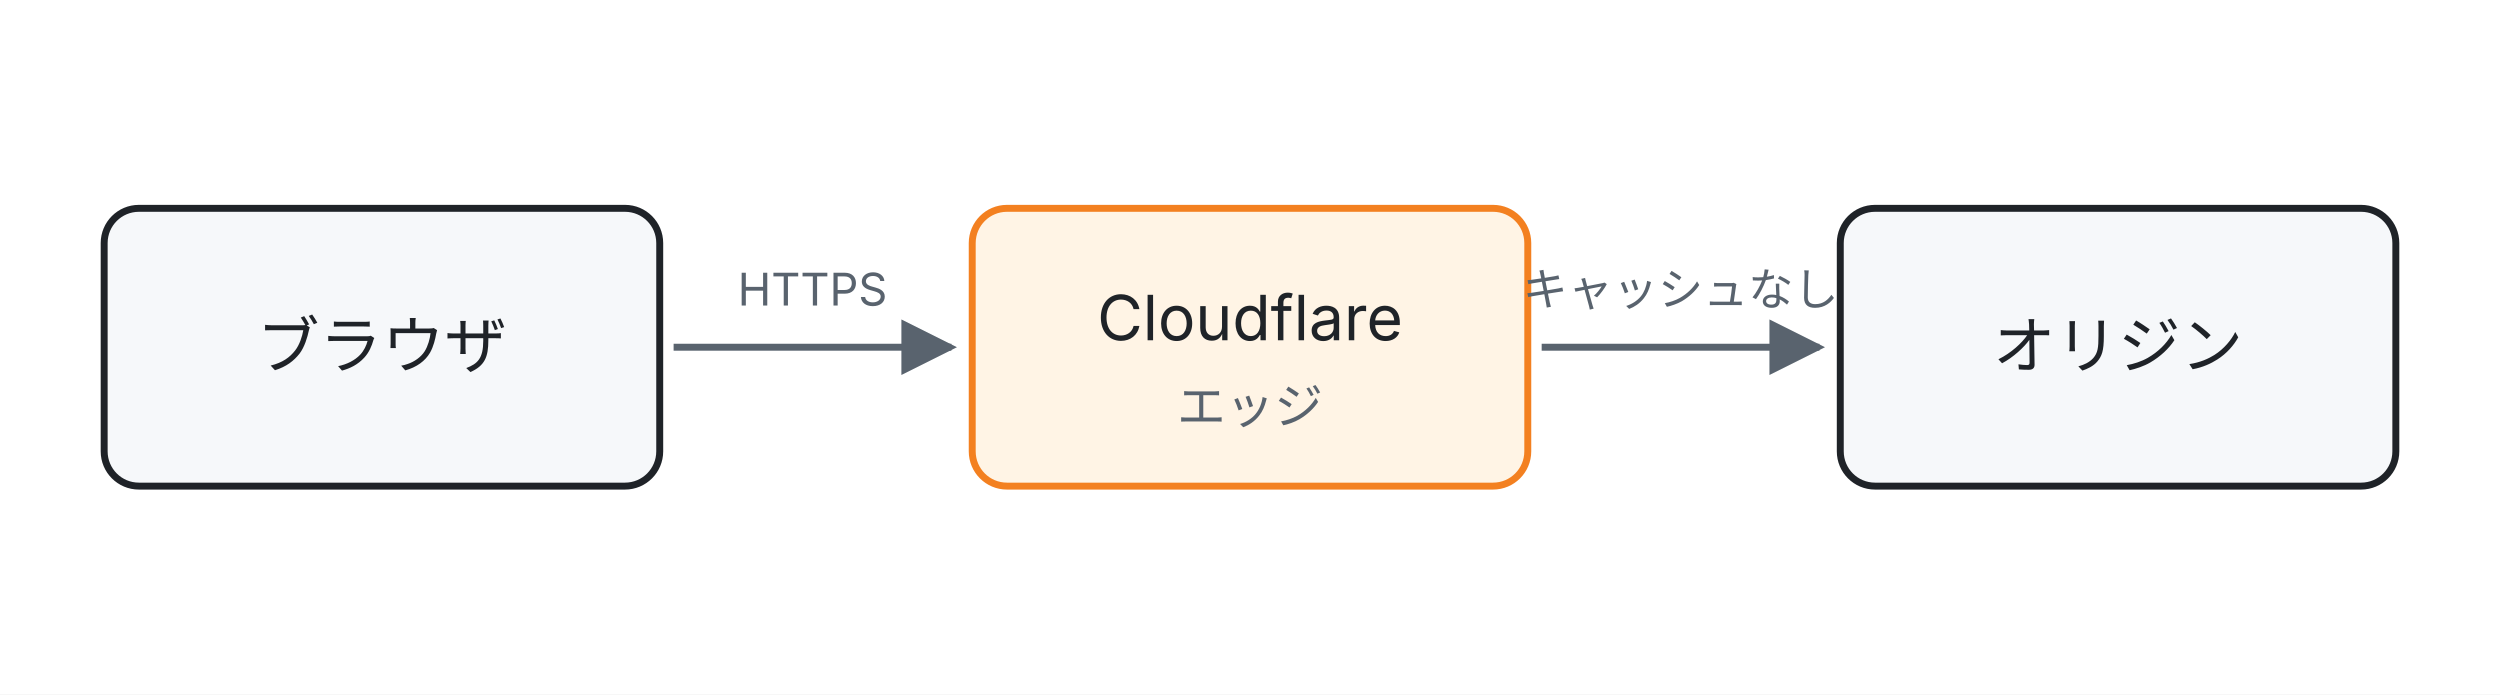
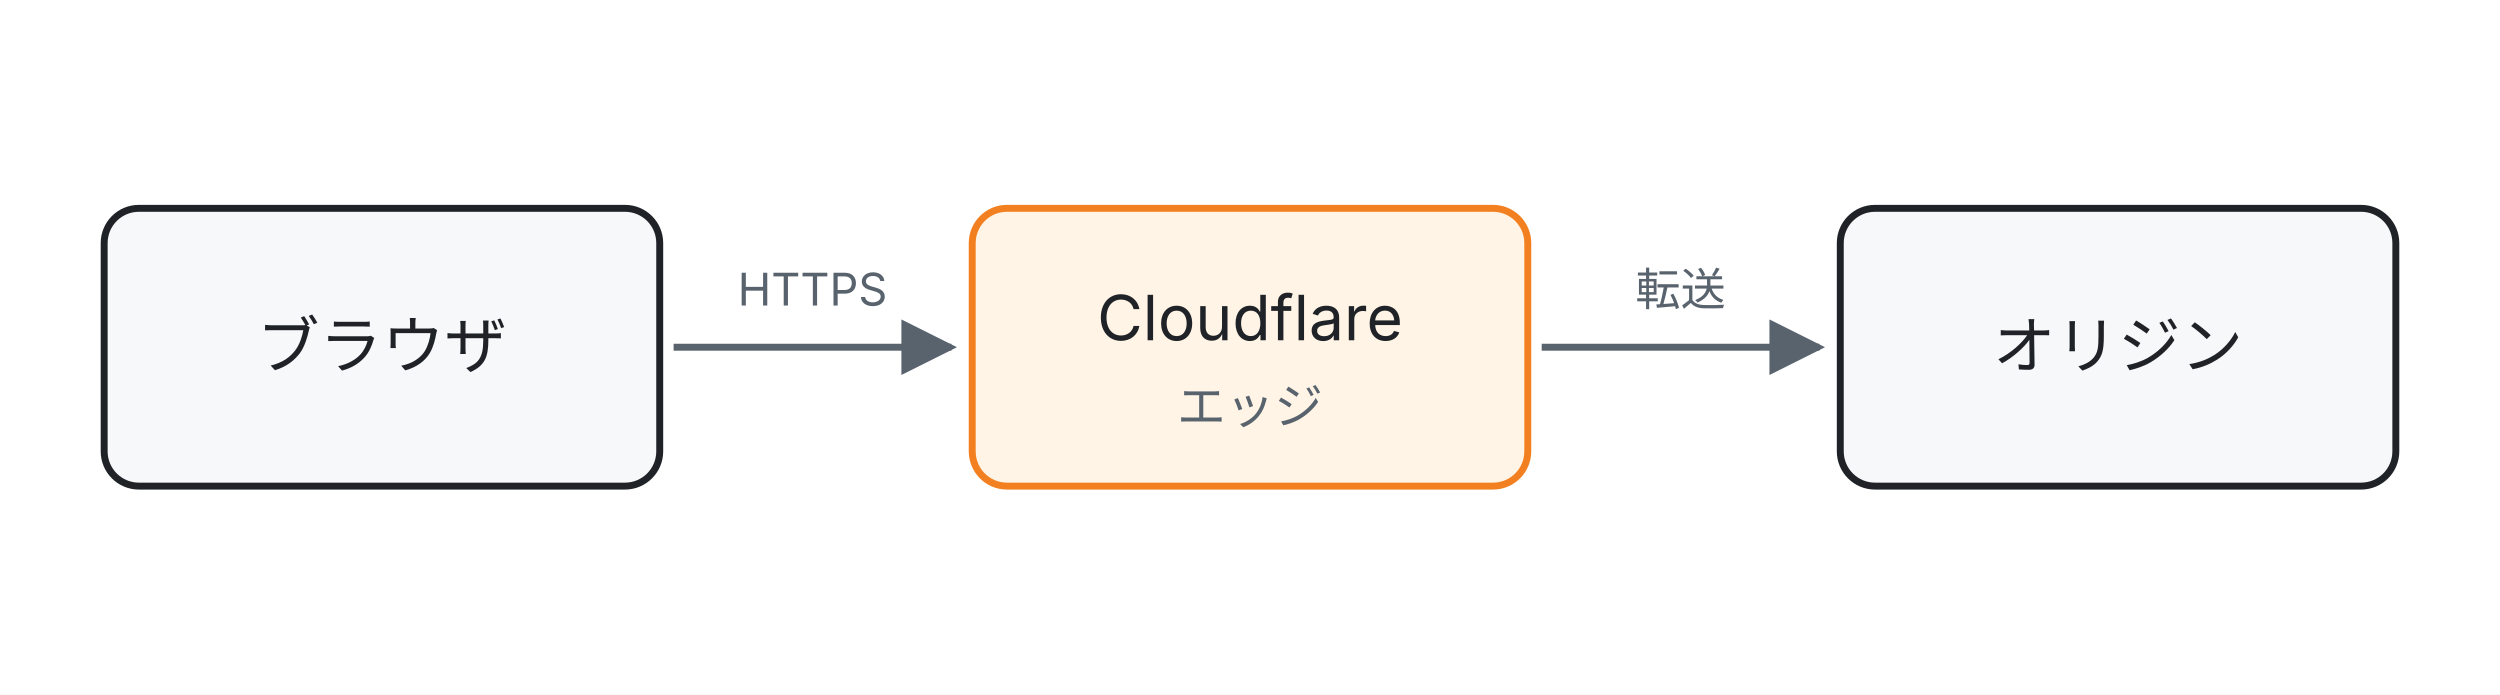
<svg xmlns="http://www.w3.org/2000/svg" width="720" height="200" viewBox="0 0 720 200" font-family="system-ui, -apple-system, 'Hiragino Sans', sans-serif">
  <defs>
    <marker id="arrow" viewBox="0 0 10 10" refX="9" refY="5" markerWidth="8" markerHeight="8" orient="auto-start-reverse">
      <path d="M0 0 10 5 0 10z" fill="#59636e" />
    </marker>
  </defs>
  <rect width="720" height="200" fill="#ffffff" />
  <g stroke="#1f2328" stroke-width="2" fill="#f6f8fa">
    <rect x="30" y="60" width="160" height="80" rx="10" />
    <rect x="280" y="60" width="160" height="80" rx="10" fill="#fff4e5" stroke="#f38020" />
    <rect x="530" y="60" width="160" height="80" rx="10" />
  </g>
  <g fill="#1f2328" font-size="18" text-anchor="middle">
    <text x="110" y="106">ブラウザ</text>
    <text x="360" y="98">Cloudflare</text>
    <text x="360" y="122" font-size="14" fill="#59636e">エッジ</text>
    <text x="610" y="106">オリジン</text>
  </g>
  <g stroke="#59636e" stroke-width="2" marker-end="url(#arrow)">
    <line x1="194" y1="100" x2="274" y2="100" />
    <line x1="444" y1="100" x2="524" y2="100" />
  </g>
  <g fill="#59636e" font-size="13" text-anchor="middle">
    <text x="234" y="88">HTTPS</text>
-     <text x="484" y="88">キャッシュなし</text>
+     <text x="484" y="88">転送</text>
  </g>
</svg>
